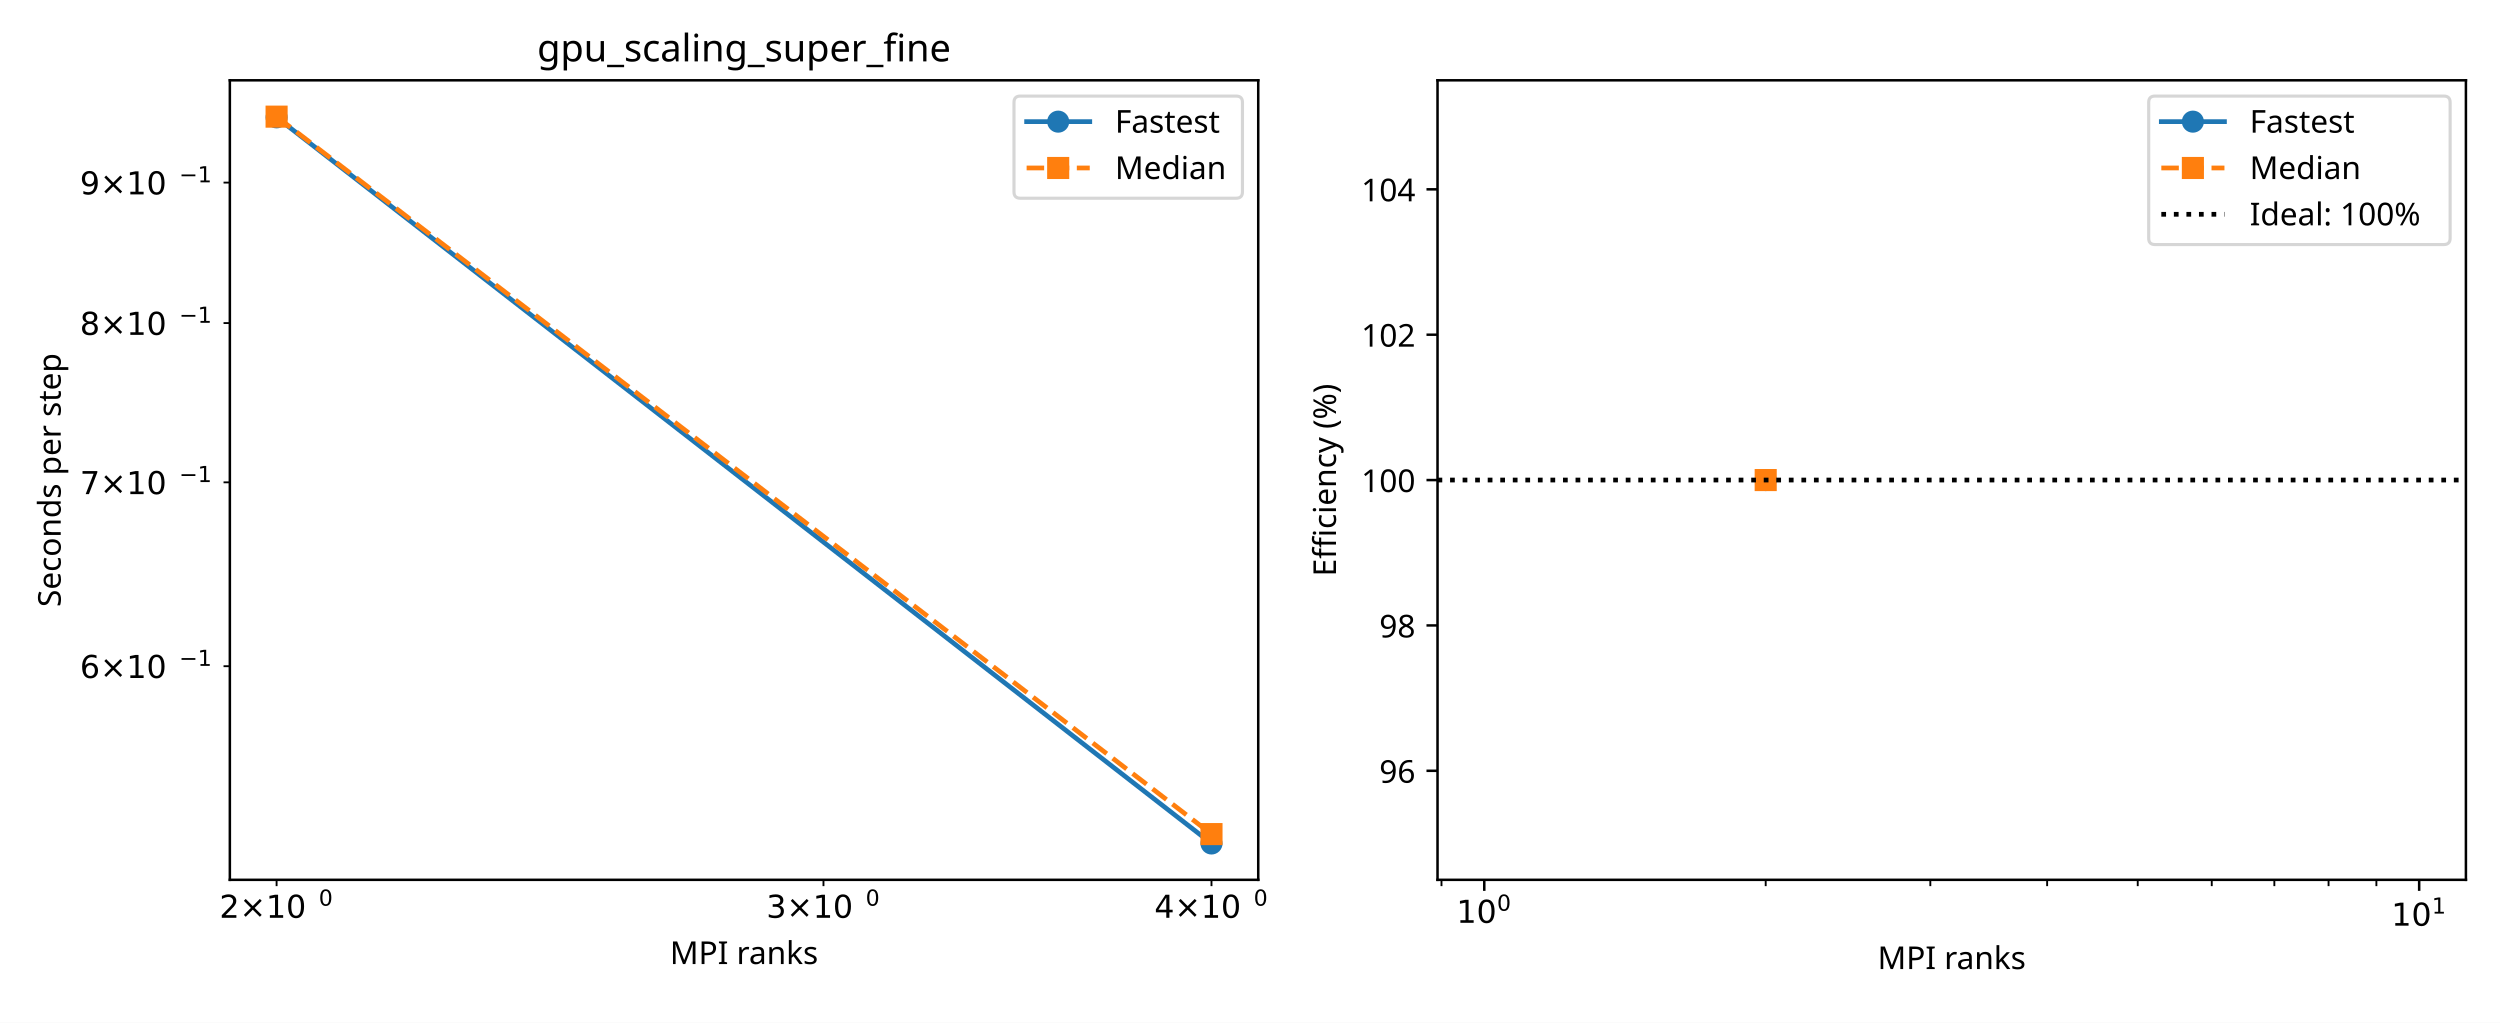
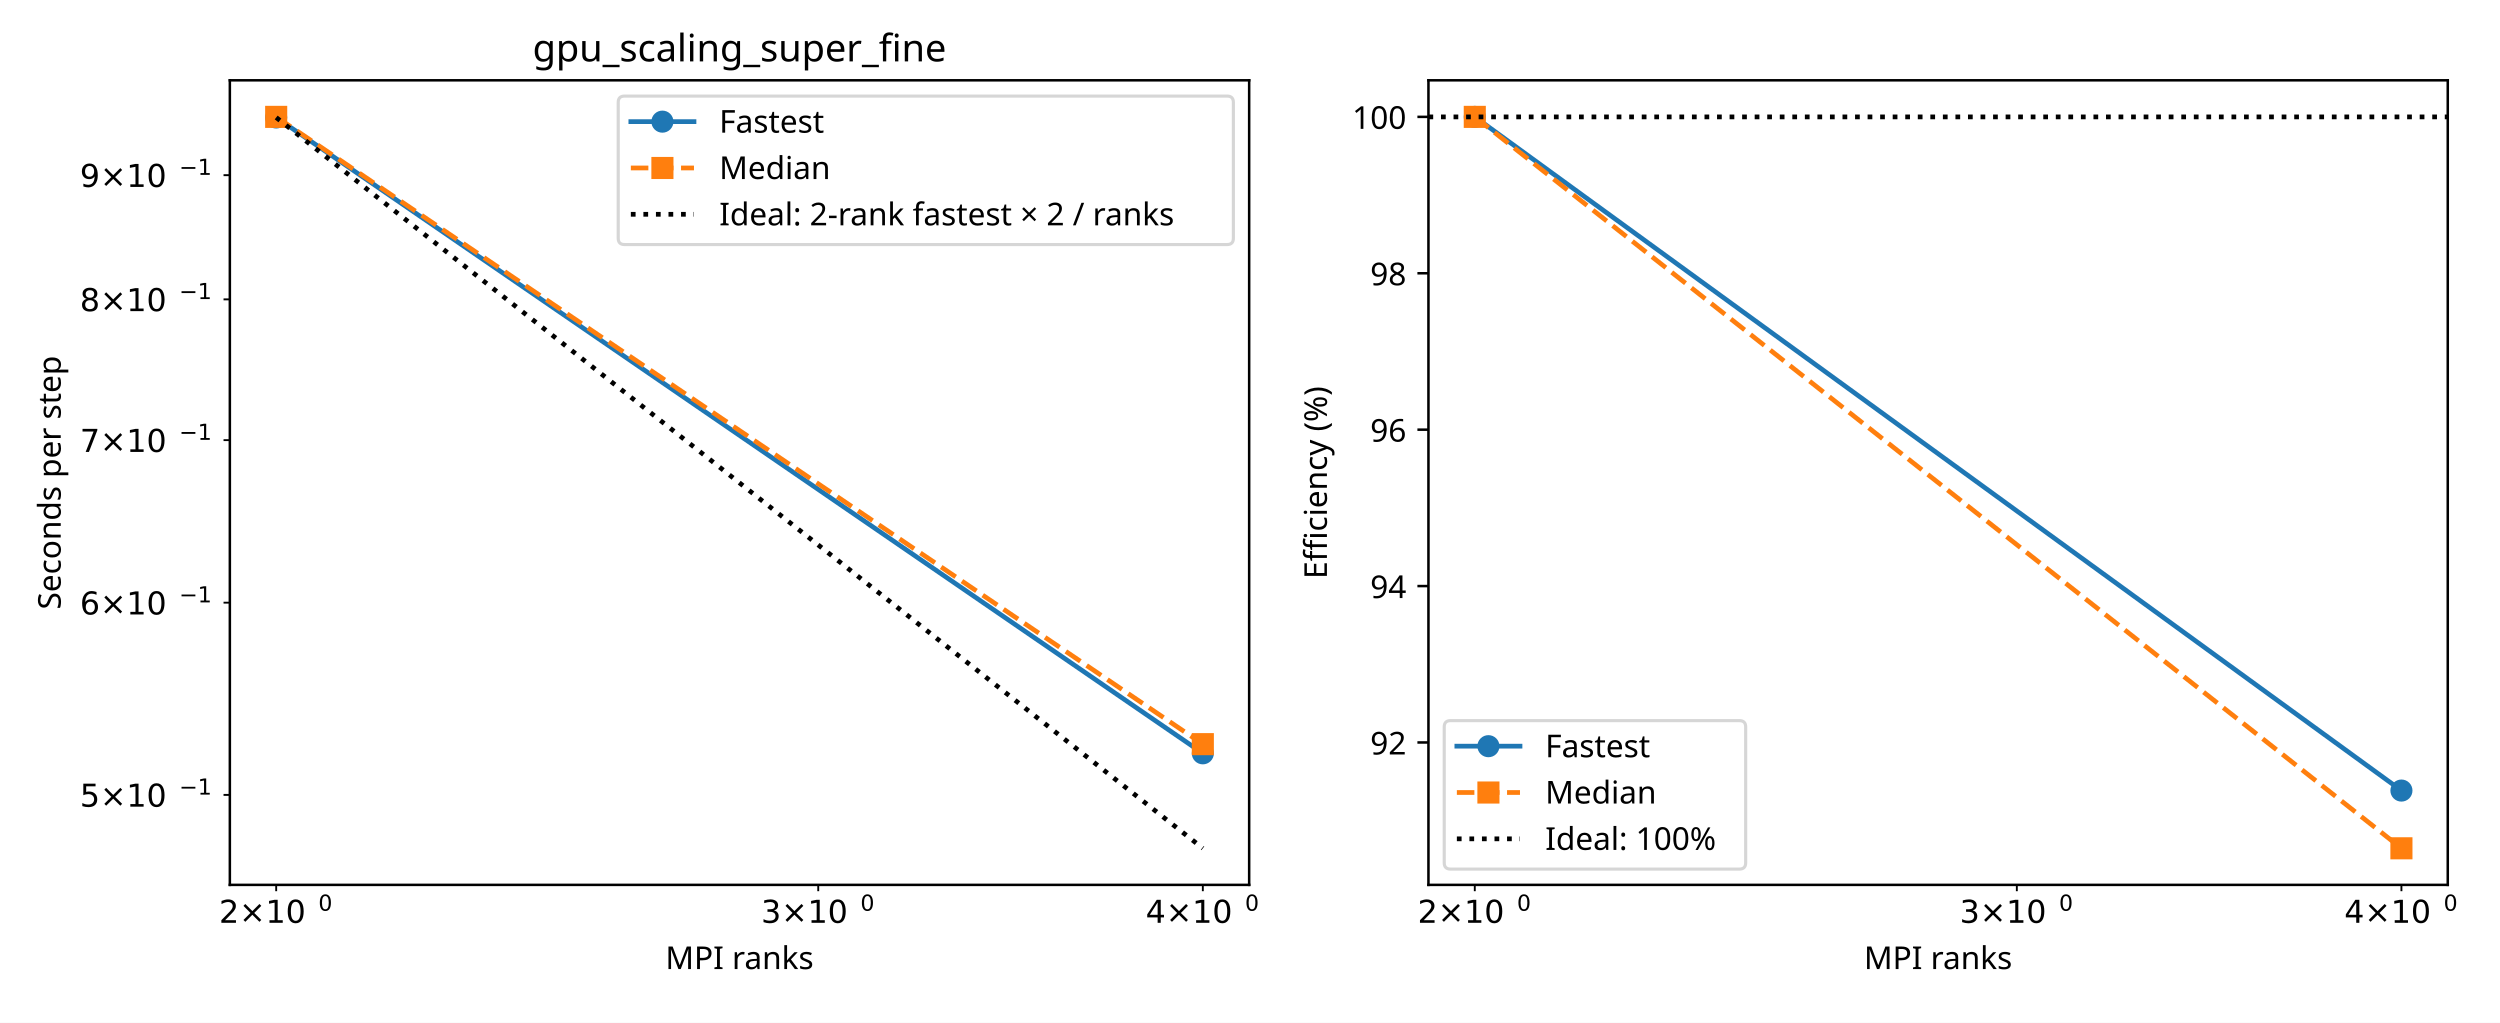
<svg xmlns="http://www.w3.org/2000/svg" xmlns:xlink="http://www.w3.org/1999/xlink" width="792pt" height="324pt" viewBox="0 0 792 324" version="1.1">
  <defs>
    <style type="text/css">*{stroke-linejoin: round; stroke-linecap: butt}</style>
  </defs>
  <g id="figure_1">
    <g id="patch_1">
      <path d="M 0 324 L 792 324 L 792 0 L 0 0 z " style="fill: #ffffff" />
    </g>
    <g id="axes_1">
      <g id="patch_2">
-         <path d="M 72.816 278.728 L 398.609 278.728 L 398.609 25.44 L 72.816 25.44 z " style="fill: #ffffff" />
+         <path d="M 72.816 280.328 L 395.734 280.328 L 395.734 25.44 L 72.816 25.44 z " style="fill: #ffffff" />
      </g>
      <g id="matplotlib.axis_1">
        <g id="xtick_1">
          <g id="line2d_1">
            <defs>
              <path id="m72433dea88" d="M 0 0 L 0 2 " style="stroke: #000000; stroke-width: 0.6" />
            </defs>
            <g>
-               <use xlink:href="#m72433dea88" x="87.625" y="278.728" style="stroke: #000000; stroke-width: 0.6" />
+               <use xlink:href="#m72433dea88" x="87.495" y="280.328" style="stroke: #000000; stroke-width: 0.6" />
            </g>
          </g>
          <g id="text_1">
-             <g transform="translate(69.52522 291.7264)">
+             <g transform="translate(69.39455 293.3264)">
              <text>
                <tspan style="font: 10px 'DejaVu Sans'" x="0 8.311 18.638 25" y="-0.977">2×10</tspan>
                <tspan style="font: 7px 'DejaVu Sans'" x="31.458" y="-4.805">0</tspan>
              </text>
            </g>
          </g>
        </g>
        <g id="xtick_2">
          <g id="line2d_2">
            <g>
-               <use xlink:href="#m72433dea88" x="260.876" y="278.728" style="stroke: #000000; stroke-width: 0.6" />
+               <use xlink:href="#m72433dea88" x="259.217" y="280.328" style="stroke: #000000; stroke-width: 0.6" />
            </g>
          </g>
          <g id="text_2">
-             <g transform="translate(242.7762 291.7264)">
+             <g transform="translate(241.1168 293.3264)">
              <text>
                <tspan style="font: 10px 'DejaVu Sans'" x="0 8.311 18.638 25" y="-0.977">3×10</tspan>
                <tspan style="font: 7px 'DejaVu Sans'" x="31.458" y="-4.805">0</tspan>
              </text>
            </g>
          </g>
        </g>
        <g id="xtick_3">
          <g id="line2d_3">
            <g>
-               <use xlink:href="#m72433dea88" x="383.8" y="278.728" style="stroke: #000000; stroke-width: 0.6" />
+               <use xlink:href="#m72433dea88" x="381.056" y="280.328" style="stroke: #000000; stroke-width: 0.6" />
            </g>
          </g>
          <g id="text_3">
-             <g transform="translate(365.6998 291.7264)">
+             <g transform="translate(362.9557 293.3264)">
              <text>
                <tspan style="font: 10px 'DejaVu Sans'" x="0 8.311 18.638 25" y="-0.977">4×10</tspan>
                <tspan style="font: 7px 'DejaVu Sans'" x="31.458" y="-4.805">0</tspan>
              </text>
            </g>
          </g>
        </g>
        <g id="text_4">
-           <text style="font: 10px 'sans-serif'; text-anchor: middle" x="235.712" y="305.405" transform="rotate(-0, 235.7125, 305.4046)">MPI ranks</text>
+           <text style="font: 10px 'sans-serif'; text-anchor: middle" x="234.275" y="307.005" transform="rotate(-0, 234.2751, 307.0046)">MPI ranks</text>
        </g>
      </g>
      <g id="matplotlib.axis_2">
        <g id="ytick_1">
          <g id="line2d_4">
            <defs>
              <path id="m3884b080c1" d="M 0 0 L -2 0 " style="stroke: #000000; stroke-width: 0.6" />
            </defs>
            <g>
-               <use xlink:href="#m3884b080c1" x="72.816" y="211.048" style="stroke: #000000; stroke-width: 0.6" />
+               <use xlink:href="#m3884b080c1" x="72.816" y="251.824" style="stroke: #000000; stroke-width: 0.6" />
            </g>
          </g>
          <g id="text_5">
-             <g transform="translate(25.31649 214.8474)">
-               <text>
-                 <tspan style="font: 10px 'DejaVu Sans'" x="0 8.311 18.638 25" y="-0.064">6×10</tspan>
+             <g transform="translate(25.31649 255.6234)">
+               <text>
+                 <tspan style="font: 10px 'DejaVu Sans'" x="0 8.311 18.638 25" y="-0.064">5×10</tspan>
                <tspan style="font: 7px 'DejaVu Sans'" x="31.458 37.323" y="-3.892">−1</tspan>
              </text>
            </g>
          </g>
        </g>
        <g id="ytick_2">
          <g id="line2d_5">
            <g>
-               <use xlink:href="#m3884b080c1" x="72.816" y="152.803" style="stroke: #000000; stroke-width: 0.6" />
+               <use xlink:href="#m3884b080c1" x="72.816" y="190.926" style="stroke: #000000; stroke-width: 0.6" />
            </g>
          </g>
          <g id="text_6">
-             <g transform="translate(25.31649 156.6024)">
-               <text>
-                 <tspan style="font: 10px 'DejaVu Sans'" x="0 8.311 18.638 25" y="-0.064">7×10</tspan>
+             <g transform="translate(25.31649 194.7252)">
+               <text>
+                 <tspan style="font: 10px 'DejaVu Sans'" x="0 8.311 18.638 25" y="-0.064">6×10</tspan>
                <tspan style="font: 7px 'DejaVu Sans'" x="31.458 37.323" y="-3.892">−1</tspan>
              </text>
            </g>
          </g>
        </g>
        <g id="ytick_3">
          <g id="line2d_6">
            <g>
-               <use xlink:href="#m3884b080c1" x="72.816" y="102.349" style="stroke: #000000; stroke-width: 0.6" />
+               <use xlink:href="#m3884b080c1" x="72.816" y="139.437" style="stroke: #000000; stroke-width: 0.6" />
            </g>
          </g>
          <g id="text_7">
-             <g transform="translate(25.31649 106.1482)">
-               <text>
-                 <tspan style="font: 10px 'DejaVu Sans'" x="0 8.311 18.638 25" y="-0.064">8×10</tspan>
+             <g transform="translate(25.31649 143.2365)">
+               <text>
+                 <tspan style="font: 10px 'DejaVu Sans'" x="0 8.311 18.638 25" y="-0.064">7×10</tspan>
                <tspan style="font: 7px 'DejaVu Sans'" x="31.458 37.323" y="-3.892">−1</tspan>
              </text>
            </g>
          </g>
        </g>
        <g id="ytick_4">
          <g id="line2d_7">
            <g>
-               <use xlink:href="#m3884b080c1" x="72.816" y="57.845" style="stroke: #000000; stroke-width: 0.6" />
+               <use xlink:href="#m3884b080c1" x="72.816" y="94.836" style="stroke: #000000; stroke-width: 0.6" />
            </g>
          </g>
          <g id="text_8">
-             <g transform="translate(25.31649 61.64443)">
+             <g transform="translate(25.31649 98.63502)">
+               <text>
+                 <tspan style="font: 10px 'DejaVu Sans'" x="0 8.311 18.638 25" y="-0.064">8×10</tspan>
+                 <tspan style="font: 7px 'DejaVu Sans'" x="31.458 37.323" y="-3.892">−1</tspan>
+               </text>
+             </g>
+           </g>
+         </g>
+         <g id="ytick_5">
+           <g id="line2d_8">
+             <g>
+               <use xlink:href="#m3884b080c1" x="72.816" y="55.494" style="stroke: #000000; stroke-width: 0.6" />
+             </g>
+           </g>
+           <g id="text_9">
+             <g transform="translate(25.31649 59.29369)">
              <text>
                <tspan style="font: 10px 'DejaVu Sans'" x="0 8.311 18.638 25" y="-0.064">9×10</tspan>
                <tspan style="font: 7px 'DejaVu Sans'" x="31.458 37.323" y="-3.892">−1</tspan>
              </text>
            </g>
          </g>
        </g>
-         <g id="text_9">
-           <text style="font: 10px 'sans-serif'; text-anchor: middle" x="19.237" y="152.084" transform="rotate(-90, 19.2368, 152.084)">Seconds per step</text>
-         </g>
-       </g>
-       <g id="line2d_8">
-         <path d="M 87.625 37.173 L 383.8 267.215 " clip-path="url(#p18c99d09ab)" style="fill: none; stroke: #1f77b4; stroke-width: 1.5; stroke-linecap: square" />
+         <g id="text_10">
+           <text style="font: 10px 'sans-serif'; text-anchor: middle" x="19.237" y="152.884" transform="rotate(-90, 19.2368, 152.884)">Seconds per step</text>
+         </g>
+       </g>
+       <g id="line2d_9">
+         <path d="M 87.495 37.22 L 381.056 238.652 " clip-path="url(#pf1b5f333e3)" style="fill: none; stroke: #1f77b4; stroke-width: 1.5; stroke-linecap: square" />
        <defs>
          <path id="mfb15104b4f" d="M 0 3 C 0.796 3 1.559 2.684 2.121 2.121 C 2.684 1.559 3 0.796 3 0 C 3 -0.796 2.684 -1.559 2.121 -2.121 C 1.559 -2.684 0.796 -3 0 -3 C -0.796 -3 -1.559 -2.684 -2.121 -2.121 C -2.684 -1.559 -3 -0.796 -3 0 C -3 0.796 -2.684 1.559 -2.121 2.121 C -1.559 2.684 -0.796 3 0 3 z " style="stroke: #1f77b4" />
        </defs>
-         <g clip-path="url(#p18c99d09ab)">
-           <use xlink:href="#mfb15104b4f" x="87.625" y="37.173" style="fill: #1f77b4; stroke: #1f77b4" />
-           <use xlink:href="#mfb15104b4f" x="383.8" y="267.215" style="fill: #1f77b4; stroke: #1f77b4" />
-         </g>
-       </g>
-       <g id="line2d_9">
-         <path d="M 87.625 36.953 L 383.8 264.241 " clip-path="url(#p18c99d09ab)" style="fill: none; stroke-dasharray: 5.55,2.4; stroke-dashoffset: 0; stroke: #ff7f0e; stroke-width: 1.5" />
+         <g clip-path="url(#pf1b5f333e3)">
+           <use xlink:href="#mfb15104b4f" x="87.495" y="37.22" style="fill: #1f77b4; stroke: #1f77b4" />
+           <use xlink:href="#mfb15104b4f" x="381.056" y="238.652" style="fill: #1f77b4; stroke: #1f77b4" />
+         </g>
+       </g>
+       <g id="line2d_10">
+         <path d="M 87.495 37.026 L 381.056 235.748 " clip-path="url(#pf1b5f333e3)" style="fill: none; stroke-dasharray: 5.55,2.4; stroke-dashoffset: 0; stroke: #ff7f0e; stroke-width: 1.5" />
        <defs>
          <path id="m5a906554f0" d="M -3 3 L 3 3 L 3 -3 L -3 -3 z " style="stroke: #ff7f0e; stroke-linejoin: miter" />
        </defs>
-         <g clip-path="url(#p18c99d09ab)">
-           <use xlink:href="#m5a906554f0" x="87.625" y="36.953" style="fill: #ff7f0e; stroke: #ff7f0e; stroke-linejoin: miter" />
-           <use xlink:href="#m5a906554f0" x="383.8" y="264.241" style="fill: #ff7f0e; stroke: #ff7f0e; stroke-linejoin: miter" />
-         </g>
+         <g clip-path="url(#pf1b5f333e3)">
+           <use xlink:href="#m5a906554f0" x="87.495" y="37.026" style="fill: #ff7f0e; stroke: #ff7f0e; stroke-linejoin: miter" />
+           <use xlink:href="#m5a906554f0" x="381.056" y="235.748" style="fill: #ff7f0e; stroke: #ff7f0e; stroke-linejoin: miter" />
+         </g>
+       </g>
+       <g id="line2d_11">
+         <path d="M 87.495 37.22 L 381.056 268.742 " clip-path="url(#pf1b5f333e3)" style="fill: none; stroke-dasharray: 1.5,2.475; stroke-dashoffset: 0; stroke: #000000; stroke-width: 1.5" />
      </g>
      <g id="patch_3">
-         <path d="M 72.816 278.728 L 72.816 25.44 " style="fill: none; stroke: #000000; stroke-width: 0.8; stroke-linejoin: miter; stroke-linecap: square" />
+         <path d="M 72.816 280.328 L 72.816 25.44 " style="fill: none; stroke: #000000; stroke-width: 0.8; stroke-linejoin: miter; stroke-linecap: square" />
      </g>
      <g id="patch_4">
-         <path d="M 398.609 278.728 L 398.609 25.44 " style="fill: none; stroke: #000000; stroke-width: 0.8; stroke-linejoin: miter; stroke-linecap: square" />
+         <path d="M 395.734 280.328 L 395.734 25.44 " style="fill: none; stroke: #000000; stroke-width: 0.8; stroke-linejoin: miter; stroke-linecap: square" />
      </g>
      <g id="patch_5">
-         <path d="M 72.816 278.728 L 398.609 278.728 " style="fill: none; stroke: #000000; stroke-width: 0.8; stroke-linejoin: miter; stroke-linecap: square" />
+         <path d="M 72.816 280.328 L 395.734 280.328 " style="fill: none; stroke: #000000; stroke-width: 0.8; stroke-linejoin: miter; stroke-linecap: square" />
      </g>
      <g id="patch_6">
-         <path d="M 72.816 25.44 L 398.609 25.44 " style="fill: none; stroke: #000000; stroke-width: 0.8; stroke-linejoin: miter; stroke-linecap: square" />
-       </g>
-       <g id="text_10">
-         <text style="font: 12px 'sans-serif'; text-anchor: middle" x="235.712" y="19.44" transform="rotate(-0, 235.7125, 19.44)">gpu_scaling_super_fine</text>
+         <path d="M 72.816 25.44 L 395.734 25.44 " style="fill: none; stroke: #000000; stroke-width: 0.8; stroke-linejoin: miter; stroke-linecap: square" />
+       </g>
+       <g id="text_11">
+         <text style="font: 12px 'sans-serif'; text-anchor: middle" x="234.275" y="19.44" transform="rotate(-0, 234.2751, 19.44)">gpu_scaling_super_fine</text>
      </g>
      <g id="legend_1">
        <g id="patch_7">
-           <path d="M 323.235 62.796 L 391.609 62.796 Q 393.609 62.796 393.609 60.796 L 393.609 32.44 Q 393.609 30.44 391.609 30.44 L 323.235 30.44 Q 321.235 30.44 321.235 32.44 L 321.235 60.796 Q 321.235 62.796 323.235 62.796 z " style="fill: #ffffff; opacity: 0.8; stroke: #cccccc; stroke-linejoin: miter" />
-         </g>
-         <g id="line2d_10">
-           <path d="M 325.235 38.538 L 335.235 38.538 L 345.235 38.538 " style="fill: none; stroke: #1f77b4; stroke-width: 1.5; stroke-linecap: square" />
+           <path d="M 197.853 77.474 L 388.734 77.474 Q 390.734 77.474 390.734 75.474 L 390.734 32.44 Q 390.734 30.44 388.734 30.44 L 197.853 30.44 Q 195.853 30.44 195.853 32.44 L 195.853 75.474 Q 195.853 77.474 197.853 77.474 z " style="fill: #ffffff; opacity: 0.8; stroke: #cccccc; stroke-linejoin: miter" />
+         </g>
+         <g id="line2d_12">
+           <path d="M 199.853 38.538 L 209.853 38.538 L 219.853 38.538 " style="fill: none; stroke: #1f77b4; stroke-width: 1.5; stroke-linecap: square" />
          <g>
-             <use xlink:href="#mfb15104b4f" x="335.235" y="38.538" style="fill: #1f77b4; stroke: #1f77b4" />
-           </g>
-         </g>
-         <g id="text_11">
-           <text style="font: 10px 'sans-serif'; text-anchor: start" x="353.235" y="42.038" transform="rotate(-0, 353.2351, 42.03844)">Fastest</text>
-         </g>
-         <g id="line2d_11">
-           <path d="M 325.235 53.217 L 335.235 53.217 L 345.235 53.217 " style="fill: none; stroke-dasharray: 5.55,2.4; stroke-dashoffset: 0; stroke: #ff7f0e; stroke-width: 1.5" />
+             <use xlink:href="#mfb15104b4f" x="209.853" y="38.538" style="fill: #1f77b4; stroke: #1f77b4" />
+           </g>
+         </g>
+         <g id="text_12">
+           <text style="font: 10px 'sans-serif'; text-anchor: start" x="227.853" y="42.038" transform="rotate(-0, 227.8525, 42.03844)">Fastest</text>
+         </g>
+         <g id="line2d_13">
+           <path d="M 199.853 53.217 L 209.853 53.217 L 219.853 53.217 " style="fill: none; stroke-dasharray: 5.55,2.4; stroke-dashoffset: 0; stroke: #ff7f0e; stroke-width: 1.5" />
          <g>
-             <use xlink:href="#m5a906554f0" x="335.235" y="53.217" style="fill: #ff7f0e; stroke: #ff7f0e; stroke-linejoin: miter" />
-           </g>
-         </g>
-         <g id="text_12">
-           <text style="font: 10px 'sans-serif'; text-anchor: start" x="353.235" y="56.717" transform="rotate(-0, 353.2351, 56.71656)">Median</text>
+             <use xlink:href="#m5a906554f0" x="209.853" y="53.217" style="fill: #ff7f0e; stroke: #ff7f0e; stroke-linejoin: miter" />
+           </g>
+         </g>
+         <g id="text_13">
+           <text style="font: 10px 'sans-serif'; text-anchor: start" x="227.853" y="56.717" transform="rotate(-0, 227.8525, 56.71656)">Median</text>
+         </g>
+         <g id="line2d_14">
+           <path d="M 199.853 67.895 L 209.853 67.895 L 219.853 67.895 " style="fill: none; stroke-dasharray: 1.5,2.475; stroke-dashoffset: 0; stroke: #000000; stroke-width: 1.5" />
+         </g>
+         <g id="text_14">
+           <text style="font: 10px 'sans-serif'; text-anchor: start" x="227.853" y="71.395" transform="rotate(-0, 227.8525, 71.39469)">Ideal: 2-rank fastest × 2 / ranks</text>
        </g>
      </g>
    </g>
    <g id="axes_2">
      <g id="patch_8">
-         <path d="M 455.408 278.728 L 781.2 278.728 L 781.2 25.44 L 455.408 25.44 z " style="fill: #ffffff" />
+         <path d="M 452.533 280.328 L 775.451 280.328 L 775.451 25.44 L 452.533 25.44 z " style="fill: #ffffff" />
      </g>
      <g id="matplotlib.axis_3">
        <g id="xtick_4">
-           <g id="line2d_12">
-             <defs>
-               <path id="m915a4b6a7f" d="M 0 0 L 0 3.5 " style="stroke: #000000; stroke-width: 0.8" />
-             </defs>
-             <g>
-               <use xlink:href="#m915a4b6a7f" x="470.217" y="278.728" style="stroke: #000000; stroke-width: 0.8" />
-             </g>
-           </g>
-           <g id="text_13">
-             <g transform="translate(461.4167 293.3264)">
-               <text>
-                 <tspan style="font: 10px 'DejaVu Sans'" x="0 6.362" y="-0.977">10</tspan>
-                 <tspan style="font: 7px 'DejaVu Sans'" x="12.82" y="-4.805">0</tspan>
+           <g id="line2d_15">
+             <g>
+               <use xlink:href="#m72433dea88" x="467.211" y="280.328" style="stroke: #000000; stroke-width: 0.6" />
+             </g>
+           </g>
+           <g id="text_15">
+             <g transform="translate(449.1113 293.3264)">
+               <text>
+                 <tspan style="font: 10px 'DejaVu Sans'" x="0 8.311 18.638 25" y="-0.977">2×10</tspan>
+                 <tspan style="font: 7px 'DejaVu Sans'" x="31.458" y="-4.805">0</tspan>
              </text>
            </g>
          </g>
        </g>
        <g id="xtick_5">
-           <g id="line2d_13">
-             <g>
-               <use xlink:href="#m915a4b6a7f" x="766.391" y="278.728" style="stroke: #000000; stroke-width: 0.8" />
-             </g>
-           </g>
-           <g id="text_14">
-             <g transform="translate(757.5913 293.3264)">
-               <text>
-                 <tspan style="font: 10px 'DejaVu Sans'" x="0 6.362" y="-0.064">10</tspan>
-                 <tspan style="font: 7px 'DejaVu Sans'" x="12.82" y="-3.892">1</tspan>
+           <g id="line2d_16">
+             <g>
+               <use xlink:href="#m72433dea88" x="638.934" y="280.328" style="stroke: #000000; stroke-width: 0.6" />
+             </g>
+           </g>
+           <g id="text_16">
+             <g transform="translate(620.8336 293.3264)">
+               <text>
+                 <tspan style="font: 10px 'DejaVu Sans'" x="0 8.311 18.638 25" y="-0.977">3×10</tspan>
+                 <tspan style="font: 7px 'DejaVu Sans'" x="31.458" y="-4.805">0</tspan>
              </text>
            </g>
          </g>
        </g>
        <g id="xtick_6">
-           <g id="line2d_14">
-             <g>
-               <use xlink:href="#m72433dea88" x="456.665" y="278.728" style="stroke: #000000; stroke-width: 0.6" />
-             </g>
-           </g>
-         </g>
-         <g id="xtick_7">
-           <g id="line2d_15">
-             <g>
-               <use xlink:href="#m72433dea88" x="559.374" y="278.728" style="stroke: #000000; stroke-width: 0.6" />
-             </g>
-           </g>
-         </g>
-         <g id="xtick_8">
-           <g id="line2d_16">
-             <g>
-               <use xlink:href="#m72433dea88" x="611.528" y="278.728" style="stroke: #000000; stroke-width: 0.6" />
-             </g>
-           </g>
-         </g>
-         <g id="xtick_9">
          <g id="line2d_17">
            <g>
-               <use xlink:href="#m72433dea88" x="648.532" y="278.728" style="stroke: #000000; stroke-width: 0.6" />
-             </g>
-           </g>
-         </g>
-         <g id="xtick_10">
+               <use xlink:href="#m72433dea88" x="760.772" y="280.328" style="stroke: #000000; stroke-width: 0.6" />
+             </g>
+           </g>
+           <g id="text_17">
+             <g transform="translate(742.6725 293.3264)">
+               <text>
+                 <tspan style="font: 10px 'DejaVu Sans'" x="0 8.311 18.638 25" y="-0.977">4×10</tspan>
+                 <tspan style="font: 7px 'DejaVu Sans'" x="31.458" y="-4.805">0</tspan>
+               </text>
+             </g>
+           </g>
+         </g>
+         <g id="text_18">
+           <text style="font: 10px 'sans-serif'; text-anchor: middle" x="613.992" y="307.005" transform="rotate(-0, 613.9919, 307.0046)">MPI ranks</text>
+         </g>
+       </g>
+       <g id="matplotlib.axis_4">
+         <g id="ytick_6">
          <g id="line2d_18">
-             <g>
-               <use xlink:href="#m72433dea88" x="677.234" y="278.728" style="stroke: #000000; stroke-width: 0.6" />
-             </g>
-           </g>
-         </g>
-         <g id="xtick_11">
-           <g id="line2d_19">
-             <g>
-               <use xlink:href="#m72433dea88" x="700.685" y="278.728" style="stroke: #000000; stroke-width: 0.6" />
-             </g>
-           </g>
-         </g>
-         <g id="xtick_12">
-           <g id="line2d_20">
-             <g>
-               <use xlink:href="#m72433dea88" x="720.513" y="278.728" style="stroke: #000000; stroke-width: 0.6" />
-             </g>
-           </g>
-         </g>
-         <g id="xtick_13">
-           <g id="line2d_21">
-             <g>
-               <use xlink:href="#m72433dea88" x="737.689" y="278.728" style="stroke: #000000; stroke-width: 0.6" />
-             </g>
-           </g>
-         </g>
-         <g id="xtick_14">
-           <g id="line2d_22">
-             <g>
-               <use xlink:href="#m72433dea88" x="752.839" y="278.728" style="stroke: #000000; stroke-width: 0.6" />
-             </g>
-           </g>
-         </g>
-         <g id="text_15">
-           <text style="font: 10px 'sans-serif'; text-anchor: middle" x="618.304" y="307.005" transform="rotate(-0, 618.304, 307.0046)">MPI ranks</text>
-         </g>
-       </g>
-       <g id="matplotlib.axis_4">
-         <g id="ytick_5">
-           <g id="line2d_23">
            <defs>
              <path id="mc665064905" d="M 0 0 L -3.5 0 " style="stroke: #000000; stroke-width: 0.8" />
            </defs>
            <g>
-               <use xlink:href="#mc665064905" x="455.408" y="244.189" style="stroke: #000000; stroke-width: 0.8" />
-             </g>
-           </g>
-           <g id="text_16">
-             <text style="font: 10px 'sans-serif'; text-anchor: end" x="448.408" y="247.988" transform="rotate(-0, 448.408, 247.9879)">96</text>
-           </g>
-         </g>
-         <g id="ytick_6">
-           <g id="line2d_24">
-             <g>
-               <use xlink:href="#mc665064905" x="455.408" y="198.136" style="stroke: #000000; stroke-width: 0.8" />
-             </g>
-           </g>
-           <g id="text_17">
-             <text style="font: 10px 'sans-serif'; text-anchor: end" x="448.408" y="201.936" transform="rotate(-0, 448.408, 201.9356)">98</text>
+               <use xlink:href="#mc665064905" x="452.533" y="235.222" style="stroke: #000000; stroke-width: 0.8" />
+             </g>
+           </g>
+           <g id="text_19">
+             <text style="font: 10px 'sans-serif'; text-anchor: end" x="445.533" y="239.022" transform="rotate(-0, 445.5332, 239.0215)">92</text>
          </g>
        </g>
        <g id="ytick_7">
-           <g id="line2d_25">
-             <g>
-               <use xlink:href="#mc665064905" x="455.408" y="152.084" style="stroke: #000000; stroke-width: 0.8" />
-             </g>
-           </g>
-           <g id="text_18">
-             <text style="font: 10px 'sans-serif'; text-anchor: end" x="448.408" y="155.883" transform="rotate(-0, 448.408, 155.8832)">100</text>
+           <g id="line2d_19">
+             <g>
+               <use xlink:href="#mc665064905" x="452.533" y="185.673" style="stroke: #000000; stroke-width: 0.8" />
+             </g>
+           </g>
+           <g id="text_20">
+             <text style="font: 10px 'sans-serif'; text-anchor: end" x="445.533" y="189.472" transform="rotate(-0, 445.5332, 189.4724)">94</text>
          </g>
        </g>
        <g id="ytick_8">
-           <g id="line2d_26">
-             <g>
-               <use xlink:href="#mc665064905" x="455.408" y="106.032" style="stroke: #000000; stroke-width: 0.8" />
-             </g>
-           </g>
-           <g id="text_19">
-             <text style="font: 10px 'sans-serif'; text-anchor: end" x="448.408" y="109.831" transform="rotate(-0, 448.408, 109.8309)">102</text>
+           <g id="line2d_20">
+             <g>
+               <use xlink:href="#mc665064905" x="452.533" y="136.124" style="stroke: #000000; stroke-width: 0.8" />
+             </g>
+           </g>
+           <g id="text_21">
+             <text style="font: 10px 'sans-serif'; text-anchor: end" x="445.533" y="139.923" transform="rotate(-0, 445.5332, 139.9233)">96</text>
          </g>
        </g>
        <g id="ytick_9">
-           <g id="line2d_27">
-             <g>
-               <use xlink:href="#mc665064905" x="455.408" y="59.979" style="stroke: #000000; stroke-width: 0.8" />
-             </g>
-           </g>
-           <g id="text_20">
-             <text style="font: 10px 'sans-serif'; text-anchor: end" x="448.408" y="63.778" transform="rotate(-0, 448.408, 63.77849)">104</text>
-           </g>
-         </g>
-         <g id="text_21">
-           <text style="font: 10px 'sans-serif'; text-anchor: middle" x="423.241" y="152.084" transform="rotate(-90, 423.2408, 152.084)">Efficiency (%)</text>
-         </g>
-       </g>
-       <g id="line2d_28">
-         <path d="M 559.374 152.084 " clip-path="url(#p1f3ffadcc7)" style="fill: none; stroke: #1f77b4; stroke-width: 1.5; stroke-linecap: square" />
-         <g clip-path="url(#p1f3ffadcc7)">
-           <use xlink:href="#mfb15104b4f" x="559.374" y="152.084" style="fill: #1f77b4; stroke: #1f77b4" />
-         </g>
-       </g>
-       <g id="line2d_29">
-         <path d="M 559.374 152.084 " clip-path="url(#p1f3ffadcc7)" style="fill: none; stroke-dasharray: 5.55,2.4; stroke-dashoffset: 0; stroke: #ff7f0e; stroke-width: 1.5" />
-         <g clip-path="url(#p1f3ffadcc7)">
-           <use xlink:href="#m5a906554f0" x="559.374" y="152.084" style="fill: #ff7f0e; stroke: #ff7f0e; stroke-linejoin: miter" />
-         </g>
-       </g>
-       <g id="line2d_30">
-         <path d="M 455.408 152.084 L 781.2 152.084 " clip-path="url(#p1f3ffadcc7)" style="fill: none; stroke-dasharray: 1.5,2.475; stroke-dashoffset: 0; stroke: #000000; stroke-width: 1.5" />
+           <g id="line2d_21">
+             <g>
+               <use xlink:href="#mc665064905" x="452.533" y="86.575" style="stroke: #000000; stroke-width: 0.8" />
+             </g>
+           </g>
+           <g id="text_22">
+             <text style="font: 10px 'sans-serif'; text-anchor: end" x="445.533" y="90.374" transform="rotate(-0, 445.5332, 90.37415)">98</text>
+           </g>
+         </g>
+         <g id="ytick_10">
+           <g id="line2d_22">
+             <g>
+               <use xlink:href="#mc665064905" x="452.533" y="37.026" style="stroke: #000000; stroke-width: 0.8" />
+             </g>
+           </g>
+           <g id="text_23">
+             <text style="font: 10px 'sans-serif'; text-anchor: end" x="445.533" y="40.825" transform="rotate(-0, 445.5332, 40.82504)">100</text>
+           </g>
+         </g>
+         <g id="text_24">
+           <text style="font: 10px 'sans-serif'; text-anchor: middle" x="420.366" y="152.884" transform="rotate(-90, 420.3661, 152.884)">Efficiency (%)</text>
+         </g>
+       </g>
+       <g id="line2d_23">
+         <path d="M 467.211 37.026 L 760.772 250.451 " clip-path="url(#pd014b474d1)" style="fill: none; stroke: #1f77b4; stroke-width: 1.5; stroke-linecap: square" />
+         <g clip-path="url(#pd014b474d1)">
+           <use xlink:href="#mfb15104b4f" x="467.211" y="37.026" style="fill: #1f77b4; stroke: #1f77b4" />
+           <use xlink:href="#mfb15104b4f" x="760.772" y="250.451" style="fill: #1f77b4; stroke: #1f77b4" />
+         </g>
+       </g>
+       <g id="line2d_24">
+         <path d="M 467.211 37.026 L 760.772 268.742 " clip-path="url(#pd014b474d1)" style="fill: none; stroke-dasharray: 5.55,2.4; stroke-dashoffset: 0; stroke: #ff7f0e; stroke-width: 1.5" />
+         <g clip-path="url(#pd014b474d1)">
+           <use xlink:href="#m5a906554f0" x="467.211" y="37.026" style="fill: #ff7f0e; stroke: #ff7f0e; stroke-linejoin: miter" />
+           <use xlink:href="#m5a906554f0" x="760.772" y="268.742" style="fill: #ff7f0e; stroke: #ff7f0e; stroke-linejoin: miter" />
+         </g>
+       </g>
+       <g id="line2d_25">
+         <path d="M 452.533 37.026 L 775.451 37.026 " clip-path="url(#pd014b474d1)" style="fill: none; stroke-dasharray: 1.5,2.475; stroke-dashoffset: 0; stroke: #000000; stroke-width: 1.5" />
      </g>
      <g id="patch_9">
-         <path d="M 455.408 278.728 L 455.408 25.44 " style="fill: none; stroke: #000000; stroke-width: 0.8; stroke-linejoin: miter; stroke-linecap: square" />
+         <path d="M 452.533 280.328 L 452.533 25.44 " style="fill: none; stroke: #000000; stroke-width: 0.8; stroke-linejoin: miter; stroke-linecap: square" />
      </g>
      <g id="patch_10">
-         <path d="M 781.2 278.728 L 781.2 25.44 " style="fill: none; stroke: #000000; stroke-width: 0.8; stroke-linejoin: miter; stroke-linecap: square" />
+         <path d="M 775.451 280.328 L 775.451 25.44 " style="fill: none; stroke: #000000; stroke-width: 0.8; stroke-linejoin: miter; stroke-linecap: square" />
      </g>
      <g id="patch_11">
-         <path d="M 455.408 278.728 L 781.2 278.728 " style="fill: none; stroke: #000000; stroke-width: 0.8; stroke-linejoin: miter; stroke-linecap: square" />
+         <path d="M 452.533 280.328 L 775.451 280.328 " style="fill: none; stroke: #000000; stroke-width: 0.8; stroke-linejoin: miter; stroke-linecap: square" />
      </g>
      <g id="patch_12">
-         <path d="M 455.408 25.44 L 781.2 25.44 " style="fill: none; stroke: #000000; stroke-width: 0.8; stroke-linejoin: miter; stroke-linecap: square" />
+         <path d="M 452.533 25.44 L 775.451 25.44 " style="fill: none; stroke: #000000; stroke-width: 0.8; stroke-linejoin: miter; stroke-linecap: square" />
      </g>
      <g id="legend_2">
        <g id="patch_13">
-           <path d="M 682.706 77.474 L 774.2 77.474 Q 776.2 77.474 776.2 75.474 L 776.2 32.44 Q 776.2 30.44 774.2 30.44 L 682.706 30.44 Q 680.706 30.44 680.706 32.44 L 680.706 75.474 Q 680.706 77.474 682.706 77.474 z " style="fill: #ffffff; opacity: 0.8; stroke: #cccccc; stroke-linejoin: miter" />
-         </g>
-         <g id="line2d_31">
-           <path d="M 684.706 38.538 L 694.706 38.538 L 704.706 38.538 " style="fill: none; stroke: #1f77b4; stroke-width: 1.5; stroke-linecap: square" />
+           <path d="M 459.533 275.328 L 551.027 275.328 Q 553.027 275.328 553.027 273.328 L 553.027 230.294 Q 553.027 228.294 551.027 228.294 L 459.533 228.294 Q 457.533 228.294 457.533 230.294 L 457.533 273.328 Q 457.533 275.328 459.533 275.328 z " style="fill: #ffffff; opacity: 0.8; stroke: #cccccc; stroke-linejoin: miter" />
+         </g>
+         <g id="line2d_26">
+           <path d="M 461.533 236.392 L 471.533 236.392 L 481.533 236.392 " style="fill: none; stroke: #1f77b4; stroke-width: 1.5; stroke-linecap: square" />
          <g>
-             <use xlink:href="#mfb15104b4f" x="694.706" y="38.538" style="fill: #1f77b4; stroke: #1f77b4" />
-           </g>
-         </g>
-         <g id="text_22">
-           <text style="font: 10px 'sans-serif'; text-anchor: start" x="712.706" y="42.038" transform="rotate(-0, 712.7062, 42.03844)">Fastest</text>
-         </g>
-         <g id="line2d_32">
-           <path d="M 684.706 53.217 L 694.706 53.217 L 704.706 53.217 " style="fill: none; stroke-dasharray: 5.55,2.4; stroke-dashoffset: 0; stroke: #ff7f0e; stroke-width: 1.5" />
+             <use xlink:href="#mfb15104b4f" x="471.533" y="236.392" style="fill: #1f77b4; stroke: #1f77b4" />
+           </g>
+         </g>
+         <g id="text_25">
+           <text style="font: 10px 'sans-serif'; text-anchor: start" x="489.533" y="239.892" transform="rotate(-0, 489.5332, 239.8921)">Fastest</text>
+         </g>
+         <g id="line2d_27">
+           <path d="M 461.533 251.07 L 471.533 251.07 L 481.533 251.07 " style="fill: none; stroke-dasharray: 5.55,2.4; stroke-dashoffset: 0; stroke: #ff7f0e; stroke-width: 1.5" />
          <g>
-             <use xlink:href="#m5a906554f0" x="694.706" y="53.217" style="fill: #ff7f0e; stroke: #ff7f0e; stroke-linejoin: miter" />
-           </g>
-         </g>
-         <g id="text_23">
-           <text style="font: 10px 'sans-serif'; text-anchor: start" x="712.706" y="56.717" transform="rotate(-0, 712.7062, 56.71656)">Median</text>
-         </g>
-         <g id="line2d_33">
-           <path d="M 684.706 67.895 L 694.706 67.895 L 704.706 67.895 " style="fill: none; stroke-dasharray: 1.5,2.475; stroke-dashoffset: 0; stroke: #000000; stroke-width: 1.5" />
-         </g>
-         <g id="text_24">
-           <text style="font: 10px 'sans-serif'; text-anchor: start" x="712.706" y="71.395" transform="rotate(-0, 712.7062, 71.39469)">Ideal: 100%</text>
+             <use xlink:href="#m5a906554f0" x="471.533" y="251.07" style="fill: #ff7f0e; stroke: #ff7f0e; stroke-linejoin: miter" />
+           </g>
+         </g>
+         <g id="text_26">
+           <text style="font: 10px 'sans-serif'; text-anchor: start" x="489.533" y="254.57" transform="rotate(-0, 489.5332, 254.5702)">Median</text>
+         </g>
+         <g id="line2d_28">
+           <path d="M 461.533 265.748 L 471.533 265.748 L 481.533 265.748 " style="fill: none; stroke-dasharray: 1.5,2.475; stroke-dashoffset: 0; stroke: #000000; stroke-width: 1.5" />
+         </g>
+         <g id="text_27">
+           <text style="font: 10px 'sans-serif'; text-anchor: start" x="489.533" y="269.248" transform="rotate(-0, 489.5332, 269.2483)">Ideal: 100%</text>
        </g>
      </g>
    </g>
  </g>
  <defs>
-     <clipPath id="p18c99d09ab">
-       <rect x="72.816" y="25.44" width="325.792" height="253.288" />
+     <clipPath id="pf1b5f333e3">
+       <rect x="72.816" y="25.44" width="322.917" height="254.888" />
    </clipPath>
-     <clipPath id="p1f3ffadcc7">
-       <rect x="455.408" y="25.44" width="325.792" height="253.288" />
+     <clipPath id="pd014b474d1">
+       <rect x="452.533" y="25.44" width="322.917" height="254.888" />
    </clipPath>
  </defs>
</svg>
